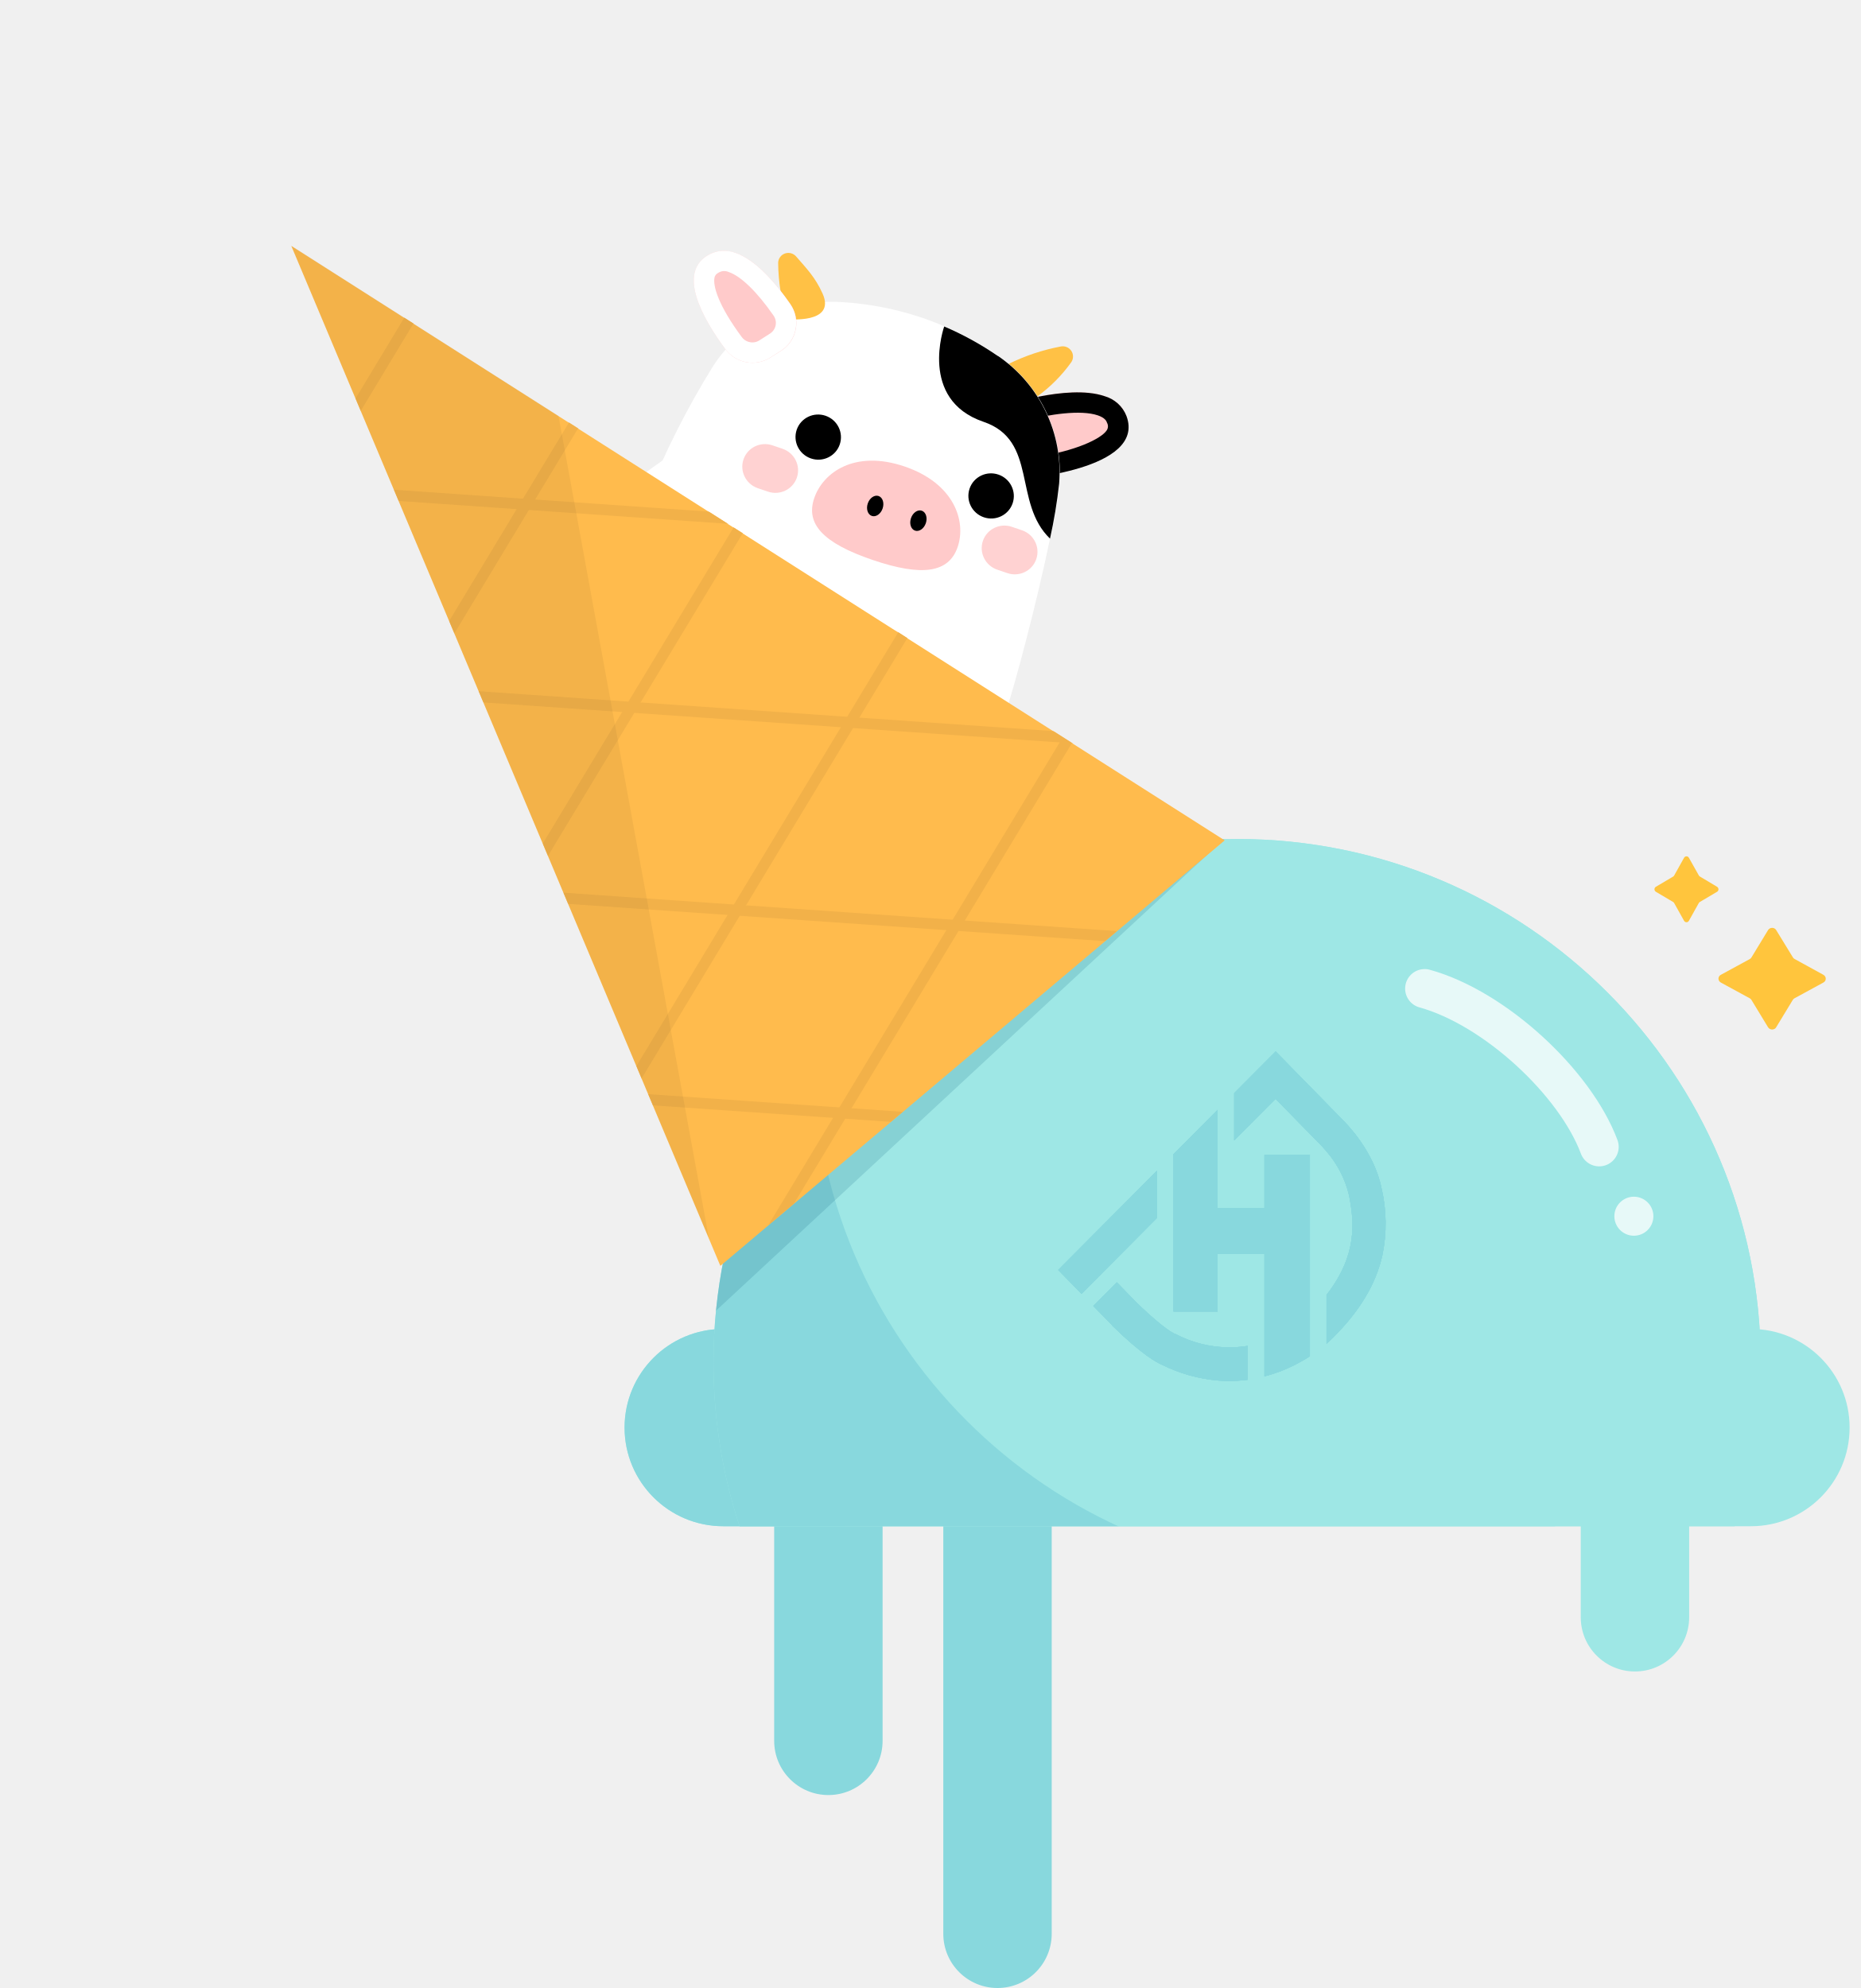
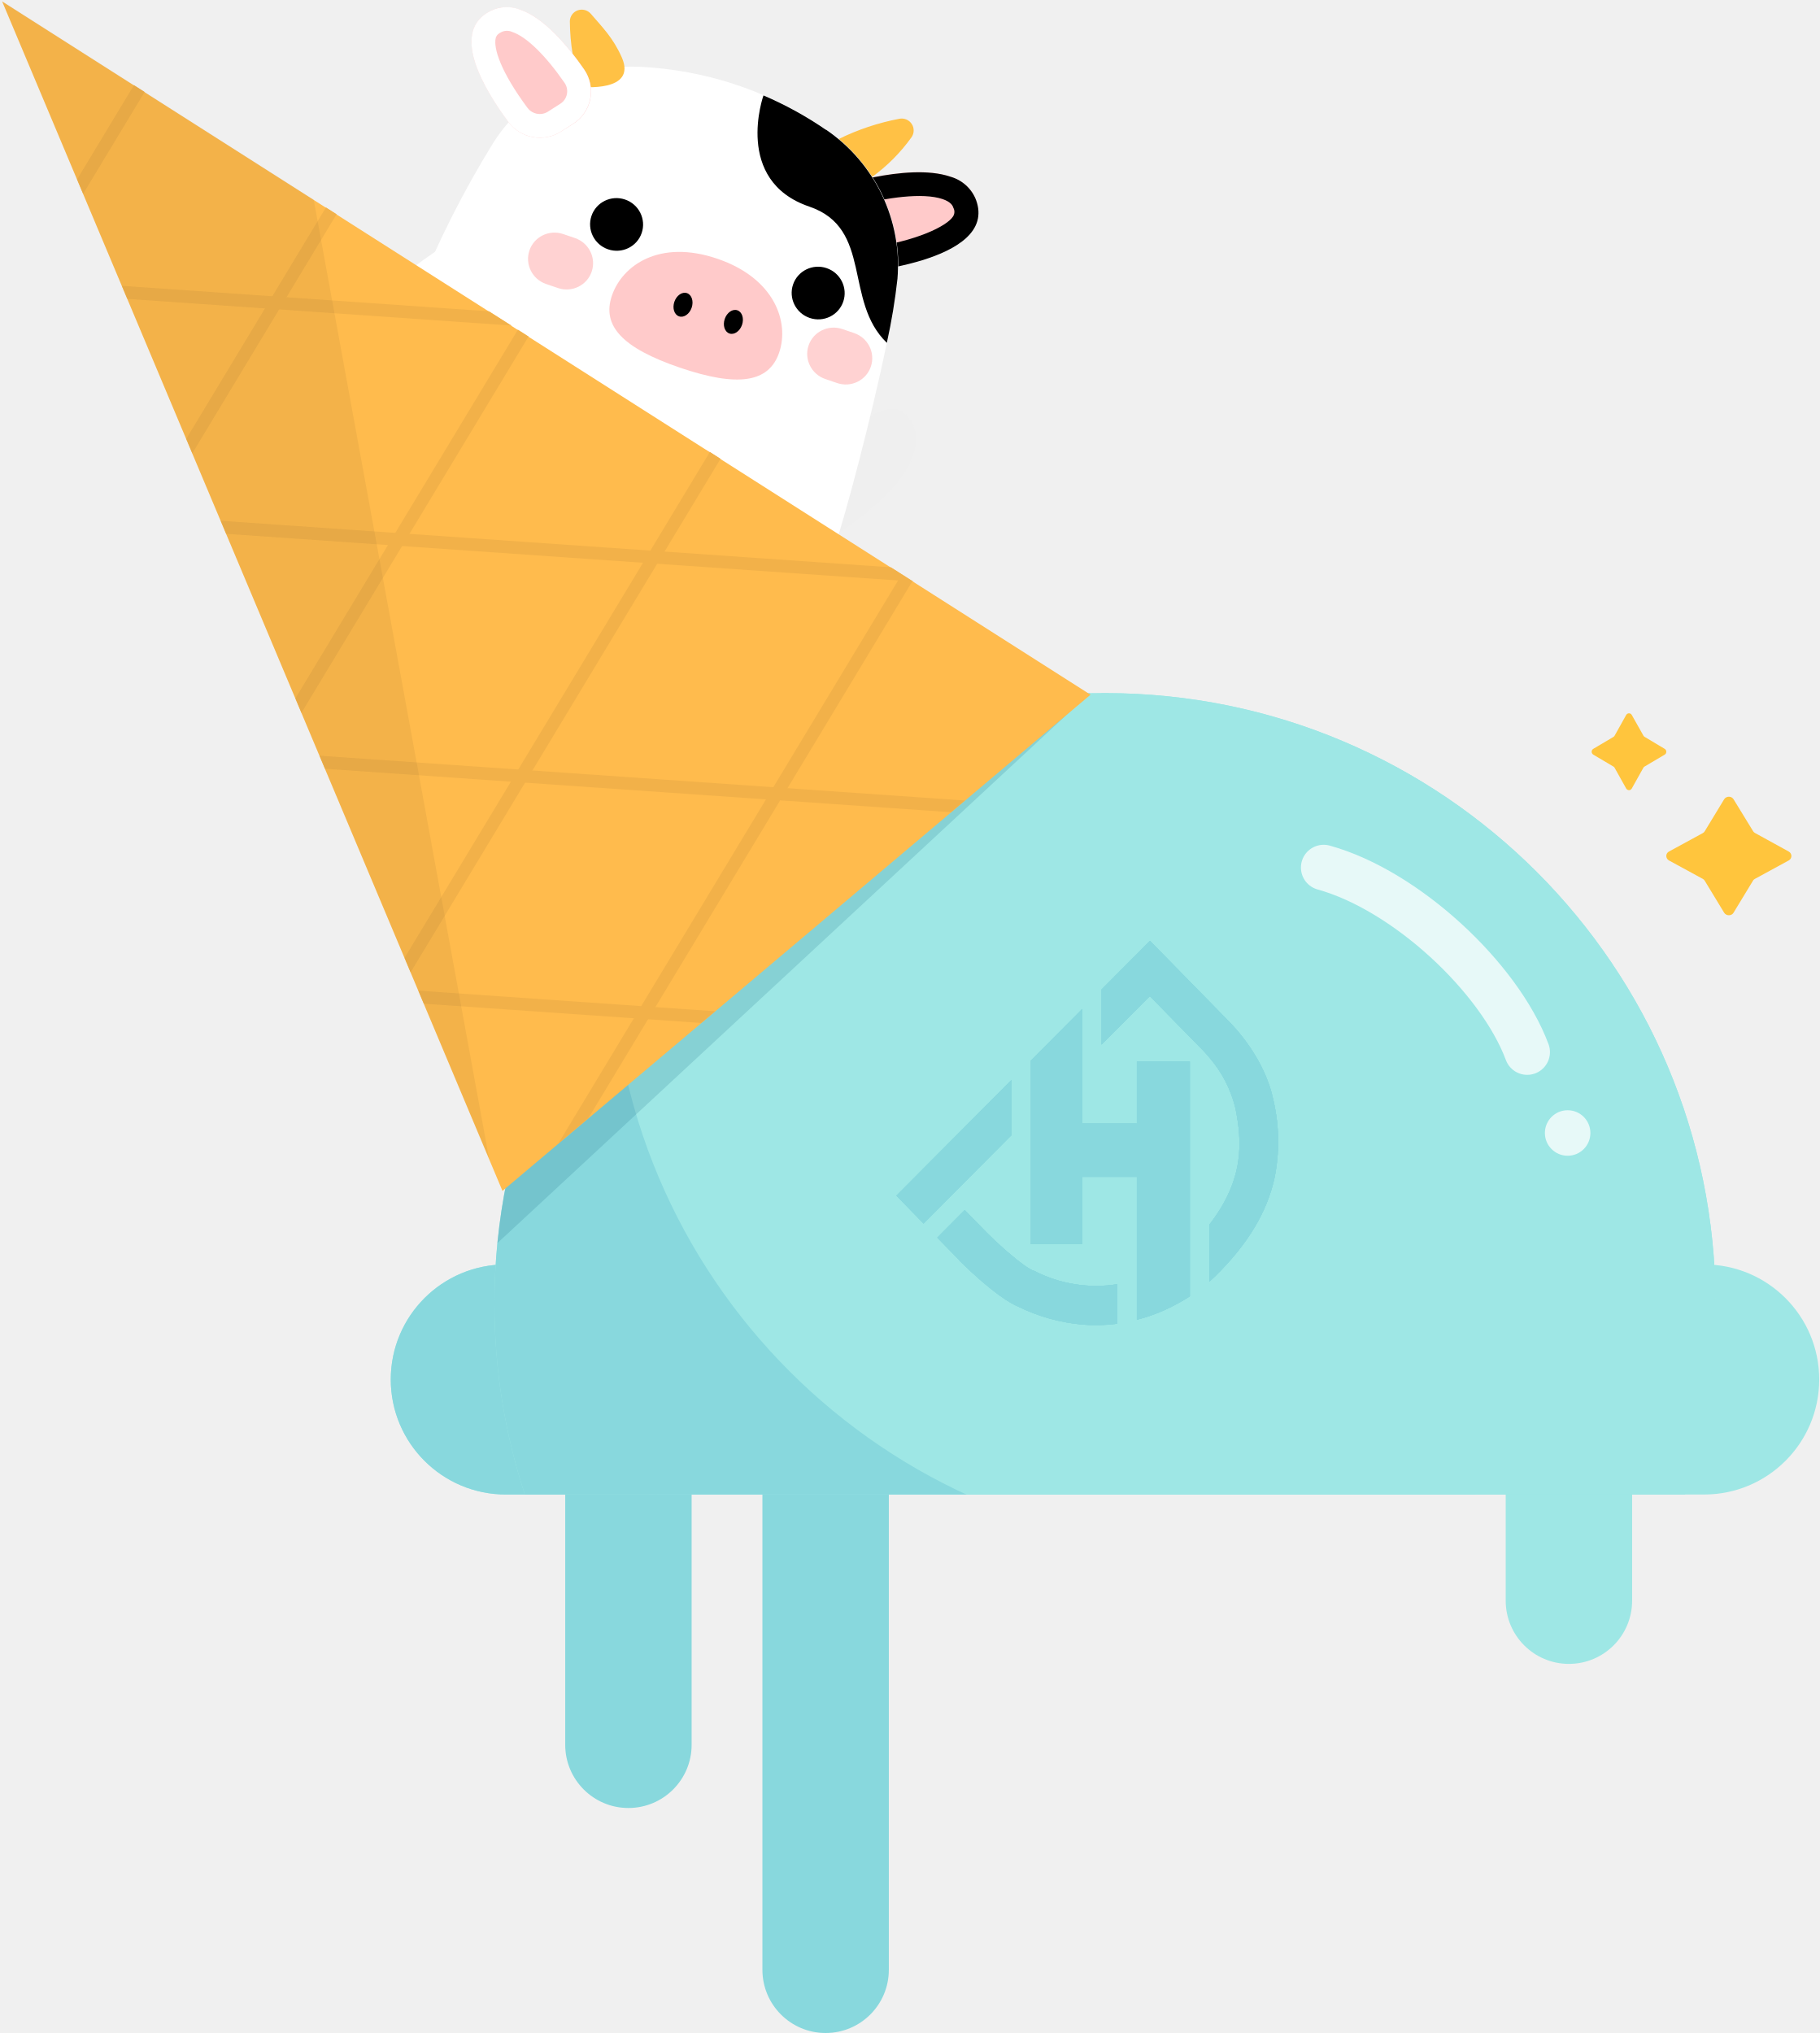
- <svg xmlns="http://www.w3.org/2000/svg" width="858" height="917" viewBox="0 0 858 917" fill="none">
-   <rect width="242" height="50" rx="25" transform="matrix(0 -1 -1 0 485.059 917)" fill="#88D8DD" />
-   <rect width="158" height="50" rx="25" transform="matrix(0 -1 -1 0 779.059 771)" fill="#9EE7E5" />
-   <rect x="357.059" y="828" width="241" height="50" rx="25" transform="rotate(-90 357.059 828)" fill="#88D8DD" />
-   <g clip-path="url(#clip0_573_1182)">
-     <path d="M413.581 334.875L443.729 345.136L441.962 350.328C440.612 354.294 437.73 357.557 433.948 359.399C430.167 361.241 425.796 361.511 421.798 360.151C417.8 358.79 414.502 355.909 412.63 352.143C410.757 348.376 410.464 344.032 411.814 340.067L413.581 334.875Z" fill="#EFEFEF" />
-     <path d="M300.166 296.273L330.426 306.572L328.689 311.675C328.017 313.65 326.959 315.473 325.576 317.039C324.193 318.604 322.511 319.882 320.628 320.8C318.744 321.717 316.696 322.256 314.599 322.386C312.501 322.516 310.397 322.234 308.406 321.556C304.402 320.174 301.104 317.274 299.234 313.492C297.365 309.71 297.075 305.354 298.429 301.376L300.166 296.273Z" fill="black" />
-     <path d="M461.332 187.54C461.332 187.54 511.467 170.094 519.46 191.777C528.657 216.668 469.914 220.911 469.914 220.911L461.332 187.54Z" fill="#FFCACA" />
-     <path d="M506.3 191.581C509.722 192.746 510.365 194.302 510.572 195.015C510.874 195.556 511.02 196.167 510.996 196.784C510.971 197.4 510.776 197.996 510.431 198.508C507.998 202.284 495.978 208.269 477.015 210.826L472.75 194.025C483.847 191.118 498.383 188.886 506.367 191.604L506.3 191.581ZM509.388 182.729C492.233 176.891 461.376 187.629 461.376 187.629L469.981 221.007C469.981 221.007 528.814 216.796 519.527 191.874C518.669 189.677 517.308 187.707 515.552 186.121C513.795 184.534 511.692 183.376 509.41 182.737L509.388 182.729Z" fill="black" />
-     <path d="M478.49 182.809C484.459 178.465 489.688 173.2 493.981 167.212C494.545 166.447 494.861 165.529 494.888 164.579C494.914 163.629 494.65 162.692 494.129 161.892C493.609 161.093 492.857 160.467 491.973 160.1C491.089 159.732 490.115 159.64 489.179 159.834C480.858 161.411 472.796 164.106 465.216 167.844C451.556 175.201 478.49 182.809 478.49 182.809Z" fill="#FFC145" />
-     <path d="M411.794 350.755C404.812 350.197 397.873 349.175 391.024 347.696C380.534 345.476 370.193 342.602 360.063 339.089C351.229 336.125 342.556 332.702 334.079 328.834C270.993 299.935 283.968 269.074 283.968 269.074C283.968 269.074 293.354 241.497 298.14 229.782C306.574 208.67 316.836 188.333 328.811 168.998C334.994 159.384 343.629 151.574 353.844 146.357C364.06 141.14 375.493 138.702 386.989 139.287C403.714 140.127 420.168 143.933 435.572 150.525C444.223 154.219 452.483 158.764 460.229 164.092L460.452 164.168C469.928 170.681 477.519 179.556 482.457 189.895C487.395 200.235 489.506 211.673 488.575 223.054C487.605 231.592 486.169 240.07 484.274 248.45C478.4 277 468.065 316.236 463.308 330.213C463.331 330.146 456.84 354.055 411.794 350.755Z" fill="white" />
-     <path d="M391.016 347.718C380.527 345.498 370.186 342.624 360.055 339.111C351.221 336.147 342.548 332.724 334.072 328.856C270.986 299.957 283.96 269.096 283.96 269.096C283.96 269.096 293.347 241.519 298.132 229.804C298.132 229.804 349.106 240.692 346.952 280.163C346.722 283.555 346.954 286.966 347.644 290.301C353.465 317.558 391.453 310.287 391.064 346.843C391.072 347.135 391.056 347.428 391.016 347.718Z" fill="black" />
-     <path d="M484.274 248.45C467.117 231.915 478.829 203.15 453.601 194.563C423.475 184.309 435.475 150.591 435.475 150.591C444.126 154.285 452.386 158.829 460.131 164.157L460.355 164.233C469.831 170.747 477.422 179.622 482.36 189.961C487.298 200.301 489.408 211.739 488.478 223.119C487.537 231.634 486.134 240.09 484.274 248.45Z" fill="black" />
-     <path d="M425.471 321.643L419.31 339.746C417.857 344.029 415.259 347.834 411.794 350.755C394.134 349.052 376.752 345.132 360.063 339.089C351.229 336.125 342.556 332.702 334.08 328.834L345.761 294.512C346.252 293.06 346.88 291.657 347.636 290.323C350.546 285.172 355.177 281.2 360.733 279.091C366.289 276.983 372.421 276.87 378.071 278.773L409.383 289.43C415.801 291.608 421.1 296.223 424.116 302.262C427.133 308.302 427.62 315.272 425.471 321.643Z" fill="#FFCACA" />
-     <path d="M453.758 238.608C459.242 240.475 465.189 237.578 467.041 232.137C468.893 226.697 465.948 220.774 460.463 218.907C454.979 217.04 449.032 219.937 447.18 225.378C445.329 230.818 448.274 236.741 453.758 238.608Z" fill="black" />
-     <path d="M374.026 211.47C379.51 213.337 385.457 210.44 387.308 205C389.16 199.559 386.215 193.636 380.731 191.769C375.247 189.903 369.3 192.8 367.448 198.24C365.596 203.68 368.541 209.604 374.026 211.47Z" fill="black" />
-     <path d="M441.686 252.299C445.741 240.385 440.091 222.965 417.189 215.17C394.286 207.375 379.584 217.868 375.529 229.782C371.474 241.696 379.629 250.512 402.509 258.299C425.389 266.086 437.639 264.191 441.686 252.299Z" fill="#FFCACA" />
-     <path d="M402.088 237.98C403.978 238.623 406.21 237.088 407.073 234.552C407.936 232.015 407.104 229.438 405.214 228.795C403.324 228.151 401.092 229.686 400.229 232.222C399.366 234.759 400.198 237.336 402.088 237.98Z" fill="black" />
-     <path d="M422.015 244.762C423.905 245.405 426.137 243.871 427 241.334C427.864 238.798 427.031 236.22 425.142 235.577C423.252 234.934 421.02 236.468 420.157 239.005C419.293 241.541 420.126 244.119 422.015 244.762Z" fill="black" />
-     <path d="M363.138 147.186C360.394 138.796 358.963 130.043 358.894 121.234C358.913 120.283 359.223 119.363 359.781 118.594C360.34 117.825 361.121 117.244 362.021 116.928C362.922 116.612 363.899 116.575 364.823 116.823C365.748 117.071 366.576 117.592 367.199 118.317C371.918 123.81 375.941 127.754 379.39 135.438C385.717 149.623 363.138 147.186 363.138 147.186Z" fill="#FFC145" />
-     <path d="M360.222 161.84C361.956 160.74 363.449 159.304 364.612 157.617C365.774 155.931 366.583 154.027 366.989 152.02C367.395 150.013 367.391 147.943 366.976 145.934C366.561 143.925 365.745 142.017 364.575 140.323C355.586 127.361 340.78 110.588 327.534 117.17C311.536 125.167 324.431 147.405 334.56 161.052C336.886 164.194 340.323 166.345 344.175 167.067C348.027 167.79 352.003 167.03 355.298 164.942L360.222 161.84Z" fill="#FFCACA" />
-     <path d="M336.176 125.508C341.768 127.411 349.279 134.745 356.791 145.596C357.244 146.25 357.56 146.988 357.719 147.765C357.879 148.542 357.879 149.343 357.72 150.118C357.561 150.894 357.246 151.629 356.793 152.28C356.341 152.93 355.76 153.482 355.087 153.903L350.207 157.02C349.446 157.504 348.583 157.808 347.683 157.91C346.784 158.011 345.872 157.907 345.017 157.605C343.863 157.22 342.856 156.488 342.136 155.511C331.443 141.102 328.634 131.829 329.568 127.913C329.757 127.358 329.902 126.492 331.794 125.551C332.461 125.221 333.195 125.044 333.942 125.032C334.688 125.021 335.429 125.176 336.109 125.485L336.176 125.508ZM339.13 116.611C337.256 115.9 335.256 115.582 333.257 115.677C331.257 115.772 329.301 116.278 327.512 117.162C311.513 125.159 324.408 147.398 334.538 161.045C336.867 164.182 340.304 166.329 344.154 167.051C348.004 167.773 351.979 167.017 355.275 164.934L360.154 161.817C361.889 160.717 363.382 159.281 364.545 157.595C365.707 155.908 366.516 154.004 366.922 151.997C367.328 149.99 367.323 147.92 366.909 145.911C366.494 143.902 365.678 141.994 364.508 140.3C358.124 131.047 348.769 119.892 339.13 116.611Z" fill="white" />
-     <path d="M286.565 227.055C286.565 227.055 264.93 244.794 273.077 259.351C281.224 273.908 299.888 252.583 299.888 252.583L318.36 236.218L305.927 212.182C299.186 216.761 292.721 221.727 286.565 227.055Z" fill="white" />
-     <path d="M389.355 329.501C389.06 329.403 388.787 329.247 388.553 329.044C388.318 328.841 388.125 328.594 387.986 328.317L381.432 314.946C381.21 314.397 381.204 313.786 381.416 313.235C381.628 312.684 382.041 312.234 382.574 311.974C383.107 311.715 383.72 311.665 384.29 311.835C384.86 312.005 385.346 312.382 385.65 312.891L392.242 326.152C392.382 326.429 392.464 326.731 392.486 327.04C392.508 327.349 392.467 327.659 392.368 327.952C392.268 328.245 392.111 328.515 391.905 328.747C391.7 328.978 391.45 329.167 391.17 329.302C390.897 329.453 390.595 329.549 390.284 329.583C389.972 329.617 389.656 329.59 389.355 329.501Z" fill="#FF8D8D" />
-     <path d="M379.38 326.106C378.939 325.954 378.552 325.675 378.268 325.305C377.985 324.935 377.818 324.49 377.789 324.027C377.759 323.564 377.869 323.103 378.103 322.703C378.338 322.303 378.687 321.981 379.106 321.779L392.419 315.294C392.978 315.024 393.624 314.985 394.215 315.186C394.806 315.387 395.294 315.812 395.572 316.368C395.847 316.925 395.89 317.567 395.69 318.153C395.491 318.739 395.066 319.222 394.508 319.496L381.187 326.003C380.908 326.138 380.605 326.216 380.295 326.234C379.985 326.251 379.674 326.208 379.38 326.106Z" fill="#FF8D8D" />
-     <path d="M360.919 207.009L356.245 205.419C350.736 203.543 344.764 206.449 342.906 211.907C341.048 217.366 344.008 223.311 349.517 225.186L354.191 226.777C359.7 228.652 365.672 225.747 367.53 220.288C369.388 214.83 366.428 208.885 360.919 207.009Z" fill="#FFD2D2" />
-     <path d="M471.337 244.592L466.663 243.001C461.154 241.125 455.182 244.031 453.324 249.489C451.466 254.948 454.426 260.893 459.935 262.768L464.609 264.359C470.118 266.234 476.09 263.329 477.948 257.87C479.806 252.412 476.846 246.467 471.337 244.592Z" fill="#FFD2D2" />
+ <svg xmlns="http://www.w3.org/2000/svg" width="657" height="734" viewBox="0 0 657 734" fill="none">
+   <rect width="220.888" height="45.638" rx="22.819" transform="matrix(0 -1 -1 0 320.894 734)" fill="#88D8DD" />
+   <rect width="144.216" height="45.638" rx="22.819" transform="matrix(0 -1 -1 0 589.245 600.737)" fill="#9EE7E5" />
+   <rect x="204.061" y="652.764" width="219.975" height="45.638" rx="22.819" transform="rotate(-90 204.061 652.764)" fill="#88D8DD" />
+   <mask id="mask0_376_4253" style="mask-type:alpha" maskUnits="userSpaceOnUse" x="0" y="0" width="657" height="734">
+     <rect width="657" height="734" fill="#D9D9D9" />
+   </mask>
+   <g mask="url(#mask0_376_4253)">
+     <g clip-path="url(#clip0_376_4253)">
+       <path d="M316.667 181.746C316.667 181.746 336.501 165.507 329.144 152.336C321.787 139.165 304.674 158.421 304.674 158.421L293.334 168.832L299.06 195.25C305.188 191.09 311.067 186.581 316.667 181.746V181.746Z" fill="#EFEFEF" />
+       <path d="M255.652 202.66L283.17 212.026L281.557 216.765C280.325 220.385 277.694 223.363 274.242 225.044C270.791 226.726 266.801 226.973 263.152 225.731C259.503 224.489 256.493 221.859 254.784 218.422C253.075 214.984 252.807 211.019 254.039 207.399L255.652 202.66V202.66Z" fill="#EFEFEF" />
+       <path d="M152.131 167.426L179.752 176.827L178.166 181.484C177.553 183.287 176.587 184.951 175.324 186.38C174.062 187.809 172.527 188.975 170.808 189.813C169.089 190.65 167.219 191.142 165.305 191.261C163.391 191.379 161.47 191.122 159.652 190.503V190.503C155.998 189.241 152.988 186.595 151.281 183.143C149.574 179.691 149.31 175.714 150.546 172.083L152.131 167.426Z" fill="black" />
+       <path d="M299.237 68.178C299.237 68.178 344.999 52.255 352.294 72.047C360.689 94.766 307.07 98.638 307.07 98.638L299.237 68.178Z" fill="#FFCACA" />
+       <path d="M340.282 71.867C343.406 72.93 343.993 74.35 344.181 75.002C344.457 75.495 344.591 76.054 344.568 76.616C344.545 77.178 344.367 77.723 344.053 78.19C341.832 81.637 330.861 87.099 313.552 89.433L309.659 74.099C319.788 71.445 333.056 69.408 340.343 71.888L340.282 71.867ZM343.1 63.788C327.443 58.459 299.278 68.26 299.278 68.26L307.131 98.727C307.131 98.727 360.832 94.882 352.355 72.135C351.572 70.13 350.33 68.331 348.727 66.883C347.123 65.435 345.204 64.378 343.121 63.795L343.1 63.788Z" fill="black" />
+       <path d="M314.898 63.86C320.346 59.895 325.119 55.09 329.037 49.624C329.552 48.926 329.841 48.088 329.865 47.221C329.89 46.354 329.648 45.499 329.173 44.769C328.698 44.039 328.011 43.468 327.205 43.133C326.398 42.797 325.509 42.712 324.655 42.89C317.06 44.33 309.701 46.789 302.782 50.201C290.314 56.916 314.898 63.86 314.898 63.86Z" fill="#FFC145" />
+       <path d="M254.021 217.154C247.648 216.645 241.314 215.713 235.063 214.362C225.488 212.336 216.05 209.713 206.803 206.506C198.739 203.801 190.823 200.676 183.086 197.146C125.504 170.768 137.347 142.599 137.347 142.599C137.347 142.599 145.914 117.428 150.282 106.735C157.98 87.465 167.347 68.902 178.277 51.254C183.921 42.479 191.803 35.35 201.127 30.588C210.451 25.827 220.887 23.601 231.38 24.136C246.646 24.902 261.664 28.376 275.725 34.393C283.621 37.765 291.16 41.913 298.23 46.776L298.434 46.845C307.084 52.791 314.012 60.891 318.519 70.329C323.026 79.766 324.953 90.206 324.104 100.594C323.218 108.388 321.907 116.126 320.178 123.775C314.816 149.834 305.383 185.647 301.041 198.405C301.061 198.344 295.137 220.167 254.021 217.154Z" fill="white" />
+       <path d="M235.056 214.383C225.482 212.357 216.043 209.733 206.796 206.526C198.733 203.821 190.816 200.697 183.079 197.166C125.497 170.789 137.34 142.62 137.34 142.62C137.34 142.62 145.907 117.448 150.275 106.756C150.275 106.756 196.802 116.694 194.835 152.721C194.625 155.818 194.838 158.931 195.467 161.975C200.781 186.854 235.454 180.217 235.1 213.584C235.107 213.851 235.092 214.118 235.056 214.383V214.383Z" fill="black" />
+       <path d="M320.178 123.775C304.517 108.683 315.207 82.427 292.18 74.589C264.682 65.23 275.636 34.453 275.636 34.453C283.532 37.825 291.071 41.973 298.141 46.836L298.345 46.906C306.995 52.851 313.923 60.951 318.43 70.389C322.938 79.826 324.864 90.266 324.015 100.654C323.156 108.426 321.875 116.144 320.178 123.775V123.775Z" fill="black" />
+       <path d="M266.505 190.582L260.881 207.106C259.555 211.015 257.184 214.488 254.021 217.154V217.154C237.902 215.6 222.036 212.022 206.803 206.506C198.739 203.801 190.823 200.676 183.086 197.146L193.749 165.819C194.197 164.493 194.77 163.213 195.46 161.995C198.116 157.293 202.344 153.668 207.415 151.743C212.486 149.819 218.083 149.716 223.24 151.452L251.82 161.18C257.678 163.168 262.515 167.38 265.268 172.893C268.021 178.405 268.466 184.767 266.505 190.582V190.582Z" fill="#FFCACA" />
+       <path d="M292.324 114.792C297.33 116.496 302.758 113.851 304.448 108.886C306.138 103.92 303.45 98.513 298.444 96.809C293.438 95.106 288.01 97.75 286.32 102.716C284.63 107.681 287.318 113.088 292.324 114.792Z" fill="black" />
+       <path d="M219.547 90.021C224.553 91.725 229.981 89.081 231.671 84.115C233.362 79.15 230.674 73.743 225.668 72.039C220.662 70.335 215.234 72.98 213.544 77.945C211.853 82.911 214.541 88.318 219.547 90.021Z" fill="black" />
+       <path d="M281.305 127.288C285.006 116.414 279.849 100.513 258.945 93.398C238.041 86.283 224.621 95.861 220.92 106.735C217.219 117.61 224.662 125.657 245.546 132.765C266.43 139.873 277.611 138.142 281.305 127.288Z" fill="#FFCACA" />
+       <path d="M245.161 114.218C246.886 114.805 248.924 113.404 249.712 111.089C250.5 108.774 249.74 106.421 248.015 105.834C246.29 105.247 244.253 106.648 243.465 108.963C242.677 111.278 243.436 113.631 245.161 114.218Z" fill="black" />
+       <path d="M263.35 120.409C265.075 120.996 267.113 119.595 267.901 117.28C268.689 114.965 267.929 112.612 266.204 112.025C264.479 111.438 262.442 112.839 261.654 115.154C260.866 117.469 261.625 119.822 263.35 120.409Z" fill="black" />
+       <path d="M209.609 31.346C207.105 23.687 205.799 15.698 205.736 7.657C205.753 6.79 206.036 5.95 206.546 5.248C207.055 4.546 207.768 4.016 208.59 3.727C209.412 3.439 210.304 3.405 211.148 3.632C211.992 3.858 212.748 4.333 213.316 4.995C217.623 10.008 221.296 13.608 224.443 20.623C230.219 33.57 209.609 31.346 209.609 31.346Z" fill="#FFC145" />
+       <path d="M206.948 44.721C208.531 43.717 209.894 42.406 210.955 40.867C212.016 39.327 212.754 37.59 213.124 35.758C213.495 33.926 213.491 32.036 213.113 30.203C212.734 28.369 211.989 26.627 210.921 25.081C202.716 13.25 189.202 -2.06 177.112 3.948C162.509 11.247 174.279 31.545 183.525 44.002C185.647 46.87 188.785 48.833 192.301 49.492C195.816 50.152 199.446 49.458 202.453 47.552L206.948 44.721Z" fill="#FFCACA" />
+       <path d="M185 11.559C190.104 13.296 196.959 19.99 203.816 29.894C204.23 30.491 204.518 31.165 204.664 31.874C204.809 32.583 204.81 33.314 204.664 34.022C204.519 34.73 204.231 35.401 203.818 35.994C203.405 36.588 202.875 37.092 202.261 37.476L197.807 40.322C197.112 40.763 196.324 41.041 195.503 41.134C194.682 41.226 193.85 41.131 193.069 40.856C192.016 40.504 191.097 39.836 190.44 38.944C180.679 25.792 178.116 17.328 178.968 13.754C179.14 13.247 179.273 12.456 181 11.598C181.609 11.297 182.279 11.135 182.96 11.124C183.642 11.114 184.318 11.255 184.939 11.538L185 11.559ZM187.696 3.437C185.985 2.789 184.16 2.499 182.335 2.585C180.51 2.672 178.725 3.133 177.092 3.941C162.489 11.24 174.259 31.538 183.504 43.995C185.63 46.859 188.768 48.818 192.282 49.477C195.796 50.136 199.424 49.446 202.433 47.545L206.886 44.7C208.47 43.696 209.833 42.386 210.894 40.846C211.955 39.306 212.692 37.569 213.063 35.737C213.434 33.905 213.43 32.016 213.051 30.181C212.673 28.348 211.928 26.606 210.86 25.06C205.033 16.614 196.494 6.432 187.696 3.437V3.437Z" fill="white" />
+       <path d="M139.717 104.247C139.717 104.247 119.969 120.438 127.406 133.725C134.842 147.012 151.877 127.547 151.877 127.547L168.738 112.611L157.39 90.671C151.237 94.85 145.336 99.383 139.717 104.247V104.247Z" fill="white" />
+       <path d="M233.54 197.755C233.27 197.665 233.021 197.524 232.807 197.338C232.593 197.153 232.417 196.927 232.29 196.675L226.307 184.47C226.105 183.969 226.1 183.411 226.293 182.908C226.486 182.405 226.864 181.994 227.35 181.757C227.836 181.52 228.396 181.475 228.916 181.63C229.437 181.785 229.88 182.13 230.158 182.594L236.175 194.698C236.302 194.951 236.378 195.227 236.397 195.509C236.417 195.791 236.38 196.074 236.289 196.341C236.198 196.608 236.055 196.855 235.867 197.066C235.679 197.278 235.451 197.45 235.196 197.573C234.946 197.712 234.671 197.799 234.387 197.83C234.103 197.861 233.815 197.836 233.54 197.755Z" fill="#FF8D8D" />
+       <path d="M224.435 194.656C224.032 194.517 223.679 194.263 223.42 193.925C223.161 193.587 223.009 193.181 222.982 192.758C222.955 192.336 223.055 191.915 223.269 191.55C223.483 191.185 223.802 190.892 224.184 190.707L236.336 184.788C236.847 184.541 237.436 184.505 237.976 184.689C238.515 184.872 238.96 185.26 239.214 185.767C239.465 186.276 239.504 186.862 239.322 187.397C239.14 187.932 238.752 188.373 238.242 188.623L226.084 194.562C225.83 194.685 225.553 194.757 225.27 194.773C224.987 194.789 224.703 194.749 224.435 194.656Z" fill="#FF8D8D" />
+       <path d="M207.584 85.95L203.318 84.498C198.29 82.786 192.838 85.438 191.143 90.42C189.447 95.403 192.148 100.829 197.177 102.541L201.443 103.993C206.472 105.704 211.923 103.053 213.619 98.07C215.314 93.088 212.613 87.661 207.584 85.95Z" fill="#FFD2D2" />
+       <path d="M308.369 120.253L304.103 118.801C299.074 117.09 293.623 119.741 291.928 124.724C290.232 129.706 292.933 135.133 297.962 136.844L302.228 138.296C307.257 140.008 312.708 137.356 314.404 132.374C316.099 127.391 313.398 121.965 308.369 120.253Z" fill="#FFD2D2" />
+     </g>
+     <rect x="141.08" y="456.521" width="515.709" height="83.061" rx="41.531" fill="#9EE7E5" />
+     <rect x="141.08" y="456.521" width="134.176" height="83.061" rx="41.531" fill="#88D8DD" />
+     <path fill-rule="evenodd" clip-rule="evenodd" d="M608.38 539.582C615.509 517.902 619.366 494.736 619.366 470.669C619.366 348.928 520.676 250.238 398.935 250.238C277.194 250.238 178.504 348.928 178.504 470.669C178.504 494.736 182.36 517.902 189.49 539.582H608.38Z" fill="#9EE7E5" />
+     <mask id="mask1_376_4253" style="mask-type:alpha" maskUnits="userSpaceOnUse" x="178" y="250" width="442" height="290">
+       <path fill-rule="evenodd" clip-rule="evenodd" d="M608.38 539.582C615.509 517.902 619.366 494.736 619.366 470.669C619.366 348.928 520.676 250.238 398.935 250.238C277.194 250.238 178.504 348.928 178.504 470.669C178.504 494.736 182.36 517.902 189.49 539.582H608.38Z" fill="#9EE7E5" />
+     </mask>
+     <g mask="url(#mask1_376_4253)">
+       <circle cx="337.78" cy="415.903" r="220.431" fill="#88D8DD" />
+       <circle cx="440.922" cy="339.232" r="220.431" fill="#9EE7E5" />
+       <rect opacity="0.15" x="144.378" y="432.684" width="311.611" height="35.769" transform="rotate(-42.864 144.378 432.684)" fill="#005271" />
+     </g>
+     <g opacity="0.15">
+       <path d="M365.151 409.844V389.949L323.632 431.681L333.441 441.745L365.151 409.844ZM459.759 397.41C456.682 381.867 445.055 370.21 443.72 368.831L415.183 339.688L398.873 356.066L397.712 357.232V377.127L415.125 359.641L431.357 376.213L433.833 378.739L434.007 378.914C434.007 378.914 435.091 379.982 436.581 381.77C441.15 387.043 444.394 393.338 446.042 400.13C448.363 411.787 449.524 425.523 436.581 442.192V462.747C437.8 461.679 438.515 460.921 438.844 460.649C450.452 449.225 457.398 437.685 460.126 425.348C462.014 416.118 461.895 406.589 459.778 397.41H459.759ZM373.316 458.823L372.89 458.609H372.677C371.413 457.946 370.208 457.172 369.079 456.297C368.015 455.539 366.718 454.529 365.209 453.227C362.849 451.285 359.908 448.642 356.329 445.126L348.3 436.888L338.394 446.836L346.384 455.015V455.131C358.747 467.255 365.093 470.674 367.434 471.665C374.847 475.332 382.88 477.566 391.115 478.251C394.899 478.548 398.703 478.47 402.472 478.018L403.381 477.921V463.661C393.108 465.295 382.584 463.6 373.335 458.823H373.316Z" fill="#0C82AE" />
+       <path d="M365.151 409.844V389.949L323.632 431.681L333.441 441.745L365.151 409.844ZM459.759 397.41C456.682 381.867 445.055 370.21 443.72 368.831L415.183 339.688L398.873 356.066L397.712 357.232V377.127L415.125 359.641L431.357 376.213L433.833 378.739L434.007 378.914C434.007 378.914 435.091 379.982 436.581 381.77C441.15 387.043 444.394 393.338 446.042 400.13C448.363 411.787 449.524 425.523 436.581 442.192V462.747C437.8 461.679 438.515 460.921 438.844 460.649C450.452 449.225 457.398 437.685 460.126 425.348C462.014 416.118 461.895 406.589 459.778 397.41H459.759ZM373.316 458.823L372.89 458.609H372.677C371.413 457.946 370.208 457.172 369.079 456.297C368.015 455.539 366.718 454.529 365.209 453.227C362.849 451.285 359.908 448.642 356.329 445.126L348.3 436.888L338.394 446.836L346.384 455.015V455.131C358.747 467.255 365.093 470.674 367.434 471.665C374.847 475.332 382.88 477.566 391.115 478.251C394.899 478.548 398.703 478.47 402.472 478.018L403.381 477.921V463.661C393.108 465.295 382.584 463.6 373.335 458.823H373.316Z" fill="#0C82AE" />
+       <path d="M365.151 409.844V389.949L323.632 431.681L333.441 441.745L365.151 409.844ZM459.759 397.41C456.682 381.867 445.055 370.21 443.72 368.831L415.183 339.688L398.873 356.066L397.712 357.232V377.127L415.125 359.641L431.357 376.213L433.833 378.739L434.007 378.914C434.007 378.914 435.091 379.982 436.581 381.77C441.15 387.043 444.394 393.338 446.042 400.13C448.363 411.787 449.524 425.523 436.581 442.192V462.747C437.8 461.679 438.515 460.921 438.844 460.649C450.452 449.225 457.398 437.685 460.126 425.348C462.014 416.118 461.895 406.589 459.778 397.41H459.759ZM373.316 458.823L372.89 458.609H372.677C371.413 457.946 370.208 457.172 369.079 456.297C368.015 455.539 366.718 454.529 365.209 453.227C362.849 451.285 359.908 448.642 356.329 445.126L348.3 436.888L338.394 446.836L346.384 455.015V455.131C358.747 467.255 365.093 470.674 367.434 471.665C374.847 475.332 382.88 477.566 391.115 478.251C394.899 478.548 398.703 478.47 402.472 478.018L403.381 477.921V463.661C393.108 465.295 382.584 463.6 373.335 458.823H373.316Z" fill="#0C82AE" />
+       <path d="M365.151 409.844V389.949L323.632 431.681L333.441 441.745L365.151 409.844ZM459.759 397.41C456.682 381.867 445.055 370.21 443.72 368.831L415.183 339.688L398.873 356.066L397.712 357.232V377.127L415.125 359.641L431.357 376.213L433.833 378.739L434.007 378.914C434.007 378.914 435.091 379.982 436.581 381.77C441.15 387.043 444.394 393.338 446.042 400.13C448.363 411.787 449.524 425.523 436.581 442.192V462.747C437.8 461.679 438.515 460.921 438.844 460.649C450.452 449.225 457.398 437.685 460.126 425.348C462.014 416.118 461.895 406.589 459.778 397.41H459.759ZM373.316 458.823L372.89 458.609H372.677C371.413 457.946 370.208 457.172 369.079 456.297C368.015 455.539 366.718 454.529 365.209 453.227C362.849 451.285 359.908 448.642 356.329 445.126L348.3 436.888L338.394 446.836L346.384 455.015V455.131C358.747 467.255 365.093 470.674 367.434 471.665C374.847 475.332 382.88 477.566 391.115 478.251C394.899 478.548 398.703 478.47 402.472 478.018L403.381 477.921V463.661C393.108 465.295 382.584 463.6 373.335 458.823H373.316Z" fill="#0C82AE" />
+       <path d="M365.151 409.844V389.949L323.632 431.681L333.441 441.745L365.151 409.844ZM459.759 397.41C456.682 381.867 445.055 370.21 443.72 368.831L415.183 339.688L398.873 356.066L397.712 357.232V377.127L415.125 359.641L431.357 376.213L433.833 378.739L434.007 378.914C434.007 378.914 435.091 379.982 436.581 381.77C441.15 387.043 444.394 393.338 446.042 400.13C448.363 411.787 449.524 425.523 436.581 442.192V462.747C437.8 461.679 438.515 460.921 438.844 460.649C450.452 449.225 457.398 437.685 460.126 425.348C462.014 416.118 461.895 406.589 459.778 397.41H459.759ZM373.316 458.823L372.89 458.609H372.677C371.413 457.946 370.208 457.172 369.079 456.297C368.015 455.539 366.718 454.529 365.209 453.227C362.849 451.285 359.908 448.642 356.329 445.126L348.3 436.888L338.394 446.836L346.384 455.015V455.131C358.747 467.255 365.093 470.674 367.434 471.665C374.847 475.332 382.88 477.566 391.115 478.251C394.899 478.548 398.703 478.47 402.472 478.018L403.381 477.921V463.661C393.108 465.295 382.584 463.6 373.335 458.823H373.316Z" fill="#0C82AE" />
+       <path d="M390.728 364.265V449.206H372.174V382.916L374.031 381.051L375.037 380.041L380.648 374.407L384.44 370.599L385.678 369.355L389.49 365.528L390.728 364.265Z" fill="#0C82AE" />
+       <path d="M390.728 364.265V449.206H372.174V382.916L374.031 381.051L375.037 380.041L380.648 374.407L384.44 370.599L385.678 369.355L389.49 365.528L390.728 364.265Z" fill="#0C82AE" />
+       <path d="M390.728 364.265V449.206H372.174V382.916L374.031 381.051L375.037 380.041L380.648 374.407L384.44 370.599L385.678 369.355L389.49 365.528L390.728 364.265Z" fill="#0C82AE" />
+       <path d="M390.728 364.265V449.206H372.174V382.916L374.031 381.051L375.037 380.041L380.648 374.407L384.44 370.599L385.678 369.355L389.49 365.528L390.728 364.265Z" fill="#0C82AE" />
+       <path d="M390.728 364.265V449.206H372.174V382.916L374.031 381.051L375.037 380.041L380.648 374.407L384.44 370.599L385.678 369.355L389.49 365.528L390.728 364.265Z" fill="#0C82AE" />
+       <path d="M429.577 383.246V467.992L429.345 468.167C428.494 468.711 427.584 469.275 426.617 469.819C426.307 470.013 425.978 470.188 425.649 470.363C424.798 470.848 423.889 471.334 422.96 471.8C422.031 472.267 421.2 472.655 420.271 473.063L418.742 473.724L416.653 474.54L414.95 475.142C413.79 475.531 412.59 475.9 411.352 476.23L410.443 476.463V383.246H429.577Z" fill="#0C82AE" />
+       <path d="M429.577 383.246V467.992L429.345 468.167C428.494 468.711 427.584 469.275 426.617 469.819C426.307 470.013 425.978 470.188 425.649 470.363C424.798 470.848 423.889 471.334 422.96 471.8C422.031 472.267 421.2 472.655 420.271 473.063L418.742 473.724L416.653 474.54L414.95 475.142C413.79 475.531 412.59 475.9 411.352 476.23L410.443 476.463V383.246H429.577Z" fill="#0C82AE" />
+       <path d="M429.577 383.246V467.992L429.345 468.167C428.494 468.711 427.584 469.275 426.617 469.819C426.307 470.013 425.978 470.188 425.649 470.363C424.798 470.848 423.889 471.334 422.96 471.8C422.031 472.267 421.2 472.655 420.271 473.063L418.742 473.724L416.653 474.54L414.95 475.142C413.79 475.531 412.59 475.9 411.352 476.23L410.443 476.463V383.246H429.577Z" fill="#0C82AE" />
+       <path d="M429.577 383.246V467.992L429.345 468.167C428.494 468.711 427.584 469.275 426.617 469.819C426.307 470.013 425.978 470.188 425.649 470.363C424.798 470.848 423.889 471.334 422.96 471.8C422.031 472.267 421.2 472.655 420.271 473.063L418.742 473.724L416.653 474.54L414.95 475.142C413.79 475.531 412.59 475.9 411.352 476.23L410.443 476.463V383.246H429.577Z" fill="#0C82AE" />
+       <path d="M429.577 383.246V467.992L429.345 468.167C428.494 468.711 427.584 469.275 426.617 469.819C426.307 470.013 425.978 470.188 425.649 470.363C424.798 470.848 423.889 471.334 422.96 471.8C422.031 472.267 421.2 472.655 420.271 473.063L418.742 473.724L416.653 474.54L414.95 475.142C413.79 475.531 412.59 475.9 411.352 476.23L410.443 476.463V383.246H429.577Z" fill="#0C82AE" />
+       <path d="M410.443 405.647H390.728V424.881H410.443V405.647Z" fill="#0C82AE" />
+       <path d="M410.443 405.647H390.728V424.881H410.443V405.647Z" fill="#0C82AE" />
+       <path d="M410.443 405.647H390.728V424.881H410.443V405.647Z" fill="#0C82AE" />
+       <path d="M410.443 405.647H390.728V424.881H410.443V405.647Z" fill="#0C82AE" />
+       <path d="M410.443 405.647H390.728V424.881H410.443V405.647Z" fill="#0C82AE" />
+     </g>
+     <path opacity="0.75" d="M477.888 313.218C507.553 321.433 541.325 352.923 551.366 379.849" stroke="white" stroke-width="16.43" stroke-linecap="round" />
+     <path d="M625.858 329.534L632.879 317.973C633.037 317.679 633.307 317.458 633.584 317.307L645.787 310.659C647.071 309.954 647.071 308.186 645.787 307.442L633.624 300.754C633.315 300.603 633.077 300.35 632.918 300.088L625.866 288.567C625.129 287.346 623.251 287.346 622.475 288.567L615.454 300.128C615.295 300.421 615.026 300.643 614.749 300.793L602.546 307.442C601.262 308.147 601.262 309.914 602.546 310.659L614.749 317.307C615.058 317.458 615.295 317.711 615.454 317.973L622.475 329.534C623.251 330.754 625.129 330.754 625.866 329.534H625.858Z" fill="#FFC53D" />
+     <path d="M589.124 284.687L593.308 277.191C593.403 277.001 593.561 276.859 593.728 276.763L601.01 272.453C601.779 272.001 601.779 270.852 601.01 270.369L593.752 266.034C593.57 265.939 593.427 265.773 593.332 265.606L589.124 258.134C588.68 257.342 587.563 257.342 587.103 258.134L582.919 265.63C582.824 265.82 582.666 265.963 582.5 266.058L575.217 270.369C574.449 270.82 574.449 271.969 575.217 272.453L582.5 276.763C582.682 276.859 582.824 277.025 582.919 277.191L587.103 284.687C587.571 285.48 588.688 285.48 589.124 284.687V284.687Z" fill="#FFC53D" />
+     <path d="M0.777 0.535L181.409 429.968L393.711 250.822L0.777 0.535Z" fill="#FFBB4D" />
+     <mask id="mask2_376_4253" style="mask-type:alpha" maskUnits="userSpaceOnUse" x="0" y="0" width="394" height="430">
+       <path d="M0.776 0.43L181.408 429.863L393.709 250.717L0.776 0.43Z" fill="#F0BF5E" />
+     </mask>
+     <g mask="url(#mask2_376_4253)">
+       <line x1="-97.279" y1="276.512" x2="76.266" y2="-11.077" stroke="#F2B149" stroke-width="4.564" />
+       <line x1="-26.945" y1="318.955" x2="146.601" y2="31.366" stroke="#F2B149" stroke-width="4.564" />
+       <line x1="43.39" y1="361.398" x2="216.935" y2="73.809" stroke="#F2B149" stroke-width="4.564" />
+       <line x1="113.724" y1="403.842" x2="287.27" y2="116.252" stroke="#F2B149" stroke-width="4.564" />
+       <line x1="184.058" y1="446.285" x2="357.604" y2="158.695" stroke="#F2B149" stroke-width="4.564" />
+       <line x1="48.079" y1="23.423" x2="383.168" y2="46.689" stroke="#F2B149" stroke-width="4.564" />
+       <line x1="42.389" y1="105.374" x2="377.477" y2="128.64" stroke="#F2B149" stroke-width="4.564" />
+       <line x1="36.699" y1="187.325" x2="371.787" y2="210.591" stroke="#F2B149" stroke-width="4.564" />
+       <line x1="31.009" y1="269.276" x2="366.097" y2="292.542" stroke="#F2B149" stroke-width="4.564" />
+       <line x1="25.319" y1="351.227" x2="360.407" y2="374.493" stroke="#F2B149" stroke-width="4.564" />
+       <path d="M187.454 477.794L-228.896 62.246L81.626 -100.849L187.454 477.794Z" fill="black" fill-opacity="0.05" />
+     </g>
+     <circle opacity="0.75" cx="565.97" cy="409.058" r="8.215" fill="white" />
  </g>
-   <rect x="288.059" y="613" width="565" height="91" rx="45.5" fill="#9EE7E5" />
-   <rect x="288.059" y="613" width="147" height="91" rx="45.5" fill="#88D8DD" />
-   <path fill-rule="evenodd" clip-rule="evenodd" d="M800.023 704C807.833 680.247 812.059 654.867 812.059 628.5C812.059 495.123 703.936 387 570.559 387C437.182 387 329.059 495.123 329.059 628.5C329.059 654.867 333.284 680.247 341.095 704H800.023Z" fill="#9EE7E5" />
-   <mask id="mask0_573_1182" style="mask-type:alpha" maskUnits="userSpaceOnUse" x="329" y="387" width="484" height="317">
-     <path fill-rule="evenodd" clip-rule="evenodd" d="M800.023 704C807.833 680.247 812.059 654.867 812.059 628.5C812.059 495.123 703.936 387 570.559 387C437.182 387 329.059 495.123 329.059 628.5C329.059 654.867 333.284 680.247 341.095 704H800.023Z" fill="#9EE7E5" />
-   </mask>
-   <g mask="url(#mask0_573_1182)">
-     <circle cx="503.559" cy="568.5" r="241.5" fill="#88D8DD" />
-     <circle cx="616.559" cy="484.5" r="241.5" fill="#9EE7E5" />
-     <rect opacity="0.15" x="291.672" y="586.885" width="341.395" height="39.187" transform="rotate(-42.864 291.672 586.885)" fill="#005271" />
-   </g>
-   <g opacity="0.15">
-     <path d="M533.546 561.861V540.065L488.059 585.786L498.805 596.812L533.546 561.861ZM637.196 548.239C633.826 531.211 621.087 518.439 619.624 516.928L588.36 485L570.491 502.944L569.219 504.221V526.017L588.296 506.86L606.08 525.016L608.793 527.784L608.984 527.975C608.984 527.975 610.171 529.146 611.803 531.104C616.809 536.881 620.363 543.778 622.168 551.219C624.711 563.99 625.983 579.039 611.803 597.301V619.821C613.138 618.651 613.922 617.82 614.283 617.522C627 605.007 634.61 592.363 637.599 578.847C639.667 568.736 639.537 558.295 637.217 548.239H637.196ZM542.491 615.522L542.025 615.288H541.791C540.406 614.561 539.087 613.713 537.849 612.755C536.683 611.924 535.263 610.818 533.61 609.391C531.024 607.263 527.802 604.368 523.88 600.516L515.084 591.491L504.232 602.389L512.986 611.35V611.477C526.53 624.76 533.483 628.506 536.047 629.591C544.169 633.608 552.97 636.056 561.992 636.807C566.137 637.132 570.305 637.046 574.434 636.552L575.43 636.445V620.822C564.175 622.612 552.645 620.755 542.512 615.522H542.491Z" fill="#0C82AE" />
-     <path d="M533.546 561.861V540.065L488.059 585.786L498.805 596.812L533.546 561.861ZM637.196 548.239C633.826 531.211 621.087 518.439 619.624 516.928L588.36 485L570.491 502.944L569.219 504.221V526.017L588.296 506.86L606.08 525.016L608.793 527.784L608.984 527.975C608.984 527.975 610.171 529.146 611.803 531.104C616.809 536.881 620.363 543.778 622.168 551.219C624.711 563.99 625.983 579.039 611.803 597.301V619.821C613.138 618.651 613.922 617.82 614.283 617.522C627 605.007 634.61 592.363 637.599 578.847C639.667 568.736 639.537 558.295 637.217 548.239H637.196ZM542.491 615.522L542.025 615.288H541.791C540.406 614.561 539.087 613.713 537.849 612.755C536.683 611.924 535.263 610.818 533.61 609.391C531.024 607.263 527.802 604.368 523.88 600.516L515.084 591.491L504.232 602.389L512.986 611.35V611.477C526.53 624.76 533.483 628.506 536.047 629.591C544.169 633.608 552.97 636.056 561.992 636.807C566.137 637.132 570.305 637.046 574.434 636.552L575.43 636.445V620.822C564.175 622.612 552.645 620.755 542.512 615.522H542.491Z" fill="#0C82AE" />
-     <path d="M533.546 561.861V540.065L488.059 585.786L498.805 596.812L533.546 561.861ZM637.196 548.239C633.826 531.211 621.087 518.439 619.624 516.928L588.36 485L570.491 502.944L569.219 504.221V526.017L588.296 506.86L606.08 525.016L608.793 527.784L608.984 527.975C608.984 527.975 610.171 529.146 611.803 531.104C616.809 536.881 620.363 543.778 622.168 551.219C624.711 563.99 625.983 579.039 611.803 597.301V619.821C613.138 618.651 613.922 617.82 614.283 617.522C627 605.007 634.61 592.363 637.599 578.847C639.667 568.736 639.537 558.295 637.217 548.239H637.196ZM542.491 615.522L542.025 615.288H541.791C540.406 614.561 539.087 613.713 537.849 612.755C536.683 611.924 535.263 610.818 533.61 609.391C531.024 607.263 527.802 604.368 523.88 600.516L515.084 591.491L504.232 602.389L512.986 611.35V611.477C526.53 624.76 533.483 628.506 536.047 629.591C544.169 633.608 552.97 636.056 561.992 636.807C566.137 637.132 570.305 637.046 574.434 636.552L575.43 636.445V620.822C564.175 622.612 552.645 620.755 542.512 615.522H542.491Z" fill="#0C82AE" />
-     <path d="M533.546 561.861V540.065L488.059 585.786L498.805 596.812L533.546 561.861ZM637.196 548.239C633.826 531.211 621.087 518.439 619.624 516.928L588.36 485L570.491 502.944L569.219 504.221V526.017L588.296 506.86L606.08 525.016L608.793 527.784L608.984 527.975C608.984 527.975 610.171 529.146 611.803 531.104C616.809 536.881 620.363 543.778 622.168 551.219C624.711 563.99 625.983 579.039 611.803 597.301V619.821C613.138 618.651 613.922 617.82 614.283 617.522C627 605.007 634.61 592.363 637.599 578.847C639.667 568.736 639.537 558.295 637.217 548.239H637.196ZM542.491 615.522L542.025 615.288H541.791C540.406 614.561 539.087 613.713 537.849 612.755C536.683 611.924 535.263 610.818 533.61 609.391C531.024 607.263 527.802 604.368 523.88 600.516L515.084 591.491L504.232 602.389L512.986 611.35V611.477C526.53 624.76 533.483 628.506 536.047 629.591C544.169 633.608 552.97 636.056 561.992 636.807C566.137 637.132 570.305 637.046 574.434 636.552L575.43 636.445V620.822C564.175 622.612 552.645 620.755 542.512 615.522H542.491Z" fill="#0C82AE" />
-     <path d="M533.546 561.861V540.065L488.059 585.786L498.805 596.812L533.546 561.861ZM637.196 548.239C633.826 531.211 621.087 518.439 619.624 516.928L588.36 485L570.491 502.944L569.219 504.221V526.017L588.296 506.86L606.08 525.016L608.793 527.784L608.984 527.975C608.984 527.975 610.171 529.146 611.803 531.104C616.809 536.881 620.363 543.778 622.168 551.219C624.711 563.99 625.983 579.039 611.803 597.301V619.821C613.138 618.651 613.922 617.82 614.283 617.522C627 605.007 634.61 592.363 637.599 578.847C639.667 568.736 639.537 558.295 637.217 548.239H637.196ZM542.491 615.522L542.025 615.288H541.791C540.406 614.561 539.087 613.713 537.849 612.755C536.683 611.924 535.263 610.818 533.61 609.391C531.024 607.263 527.802 604.368 523.88 600.516L515.084 591.491L504.232 602.389L512.986 611.35V611.477C526.53 624.76 533.483 628.506 536.047 629.591C544.169 633.608 552.97 636.056 561.992 636.807C566.137 637.132 570.305 637.046 574.434 636.552L575.43 636.445V620.822C564.175 622.612 552.645 620.755 542.512 615.522H542.491Z" fill="#0C82AE" />
-     <path d="M561.567 511.926V604.985H541.24V532.36L543.275 530.317L544.377 529.21L550.524 523.037L554.679 518.865L556.035 517.503L560.211 513.31L561.567 511.926Z" fill="#0C82AE" />
-     <path d="M561.567 511.926V604.985H541.24V532.36L543.275 530.317L544.377 529.21L550.524 523.037L554.679 518.865L556.035 517.503L560.211 513.31L561.567 511.926Z" fill="#0C82AE" />
-     <path d="M561.567 511.926V604.985H541.24V532.36L543.275 530.317L544.377 529.21L550.524 523.037L554.679 518.865L556.035 517.503L560.211 513.31L561.567 511.926Z" fill="#0C82AE" />
-     <path d="M561.567 511.926V604.985H541.24V532.36L543.275 530.317L544.377 529.21L550.524 523.037L554.679 518.865L556.035 517.503L560.211 513.31L561.567 511.926Z" fill="#0C82AE" />
-     <path d="M561.567 511.926V604.985H541.24V532.36L543.275 530.317L544.377 529.21L550.524 523.037L554.679 518.865L556.035 517.503L560.211 513.31L561.567 511.926Z" fill="#0C82AE" />
-     <path d="M604.13 532.721V625.568L603.875 625.759C602.943 626.355 601.946 626.972 600.887 627.568C600.547 627.781 600.187 627.973 599.827 628.164C598.894 628.696 597.898 629.229 596.88 629.739C595.863 630.25 594.952 630.676 593.934 631.123L592.26 631.847L589.97 632.741L588.105 633.401C586.833 633.826 585.519 634.231 584.163 634.593L583.167 634.848V532.721H604.13Z" fill="#0C82AE" />
-     <path d="M604.13 532.721V625.568L603.875 625.759C602.943 626.355 601.946 626.972 600.887 627.568C600.547 627.781 600.187 627.973 599.827 628.164C598.894 628.696 597.898 629.229 596.88 629.739C595.863 630.25 594.952 630.676 593.934 631.123L592.26 631.847L589.97 632.741L588.105 633.401C586.833 633.826 585.519 634.231 584.163 634.593L583.167 634.848V532.721H604.13Z" fill="#0C82AE" />
-     <path d="M604.13 532.721V625.568L603.875 625.759C602.943 626.355 601.946 626.972 600.887 627.568C600.547 627.781 600.187 627.973 599.827 628.164C598.894 628.696 597.898 629.229 596.88 629.739C595.863 630.25 594.952 630.676 593.934 631.123L592.26 631.847L589.97 632.741L588.105 633.401C586.833 633.826 585.519 634.231 584.163 634.593L583.167 634.848V532.721H604.13Z" fill="#0C82AE" />
-     <path d="M604.13 532.721V625.568L603.875 625.759C602.943 626.355 601.946 626.972 600.887 627.568C600.547 627.781 600.187 627.973 599.827 628.164C598.894 628.696 597.898 629.229 596.88 629.739C595.863 630.25 594.952 630.676 593.934 631.123L592.26 631.847L589.97 632.741L588.105 633.401C586.833 633.826 585.519 634.231 584.163 634.593L583.167 634.848V532.721H604.13Z" fill="#0C82AE" />
-     <path d="M604.13 532.721V625.568L603.875 625.759C602.943 626.355 601.946 626.972 600.887 627.568C600.547 627.781 600.187 627.973 599.827 628.164C598.894 628.696 597.898 629.229 596.88 629.739C595.863 630.25 594.952 630.676 593.934 631.123L592.26 631.847L589.97 632.741L588.105 633.401C586.833 633.826 585.519 634.231 584.163 634.593L583.167 634.848V532.721H604.13Z" fill="#0C82AE" />
-     <path d="M583.167 557.263H561.567V578.336H583.167V557.263Z" fill="#0C82AE" />
-     <path d="M583.167 557.263H561.567V578.336H583.167V557.263Z" fill="#0C82AE" />
-     <path d="M583.167 557.263H561.567V578.336H583.167V557.263Z" fill="#0C82AE" />
-     <path d="M583.167 557.263H561.567V578.336H583.167V557.263Z" fill="#0C82AE" />
-     <path d="M583.167 557.263H561.567V578.336H583.167V557.263Z" fill="#0C82AE" />
-   </g>
-   <path opacity="0.75" d="M657.059 456C689.559 465 726.559 499.5 737.559 529" stroke="white" stroke-width="18" stroke-linecap="round" />
-   <path d="M819.171 473.875L826.863 461.209C827.036 460.888 827.332 460.645 827.636 460.48L841.005 453.196C842.411 452.423 842.411 450.487 841.005 449.671L827.679 442.344C827.34 442.179 827.08 441.901 826.906 441.615L819.18 428.992C818.372 427.655 816.315 427.655 815.464 428.992L807.772 441.658C807.599 441.98 807.304 442.223 807 442.388L793.63 449.671C792.224 450.444 792.224 452.38 793.63 453.196L807 460.48C807.338 460.645 807.599 460.922 807.772 461.209L815.464 473.875C816.315 475.212 818.372 475.212 819.18 473.875H819.171Z" fill="#FFC53D" />
-   <path d="M778.926 424.742L783.51 416.53C783.614 416.321 783.787 416.165 783.97 416.061L791.948 411.338C792.79 410.844 792.79 409.585 791.948 409.055L783.996 404.306C783.796 404.202 783.64 404.02 783.536 403.838L778.926 395.651C778.44 394.783 777.216 394.783 776.712 395.651L772.128 403.864C772.024 404.072 771.851 404.228 771.668 404.332L763.69 409.055C762.848 409.55 762.848 410.809 763.69 411.338L771.668 416.061C771.868 416.165 772.024 416.348 772.128 416.53L776.712 424.742C777.224 425.611 778.448 425.611 778.926 424.742Z" fill="#FFC53D" />
-   <path d="M134.345 113.431L332.242 583.909L564.835 387.64L134.345 113.431Z" fill="#FFBB4D" />
-   <mask id="mask1_573_1182" style="mask-type:alpha" maskUnits="userSpaceOnUse" x="134" y="113" width="431" height="471">
-     <path d="M134.344 113.316L332.24 583.794L564.834 387.525L134.344 113.316Z" fill="#F0BF5E" />
-   </mask>
-   <g mask="url(#mask1_573_1182)">
-     <line x1="26.917" y1="415.786" x2="217.05" y2="100.709" stroke="#F2B149" stroke-width="5" />
-     <line x1="103.974" y1="462.286" x2="294.107" y2="147.209" stroke="#F2B149" stroke-width="5" />
-     <line x1="181.031" y1="508.785" x2="371.164" y2="193.709" stroke="#F2B149" stroke-width="5" />
-     <line x1="258.088" y1="555.285" x2="448.221" y2="240.209" stroke="#F2B149" stroke-width="5" />
-     <line x1="335.145" y1="601.785" x2="525.278" y2="286.708" stroke="#F2B149" stroke-width="5" />
-     <line x1="186.168" y1="138.506" x2="553.284" y2="163.996" stroke="#F2B149" stroke-width="5" />
-     <line x1="179.934" y1="228.29" x2="547.05" y2="253.78" stroke="#F2B149" stroke-width="5" />
-     <line x1="173.7" y1="318.074" x2="540.816" y2="343.564" stroke="#F2B149" stroke-width="5" />
-     <line x1="167.466" y1="407.858" x2="534.582" y2="433.348" stroke="#F2B149" stroke-width="5" />
-     <line x1="161.232" y1="497.642" x2="528.349" y2="523.132" stroke="#F2B149" stroke-width="5" />
-     <path d="M338.865 636.306L-117.279 181.041L222.922 2.357L338.865 636.306Z" fill="black" fill-opacity="0.05" />
-   </g>
-   <circle opacity="0.75" cx="753.559" cy="561" r="9" fill="white" />
  <defs>
-     <clipPath id="clip0_573_1182">
-       <rect width="226" height="212" fill="white" transform="translate(321.367 102) rotate(18.7966)" />
+     <clipPath id="clip0_376_4253">
+       <rect width="206.284" height="193.505" fill="white" transform="translate(171.483 -9.89893) rotate(18.7966)" />
    </clipPath>
  </defs>
</svg>
